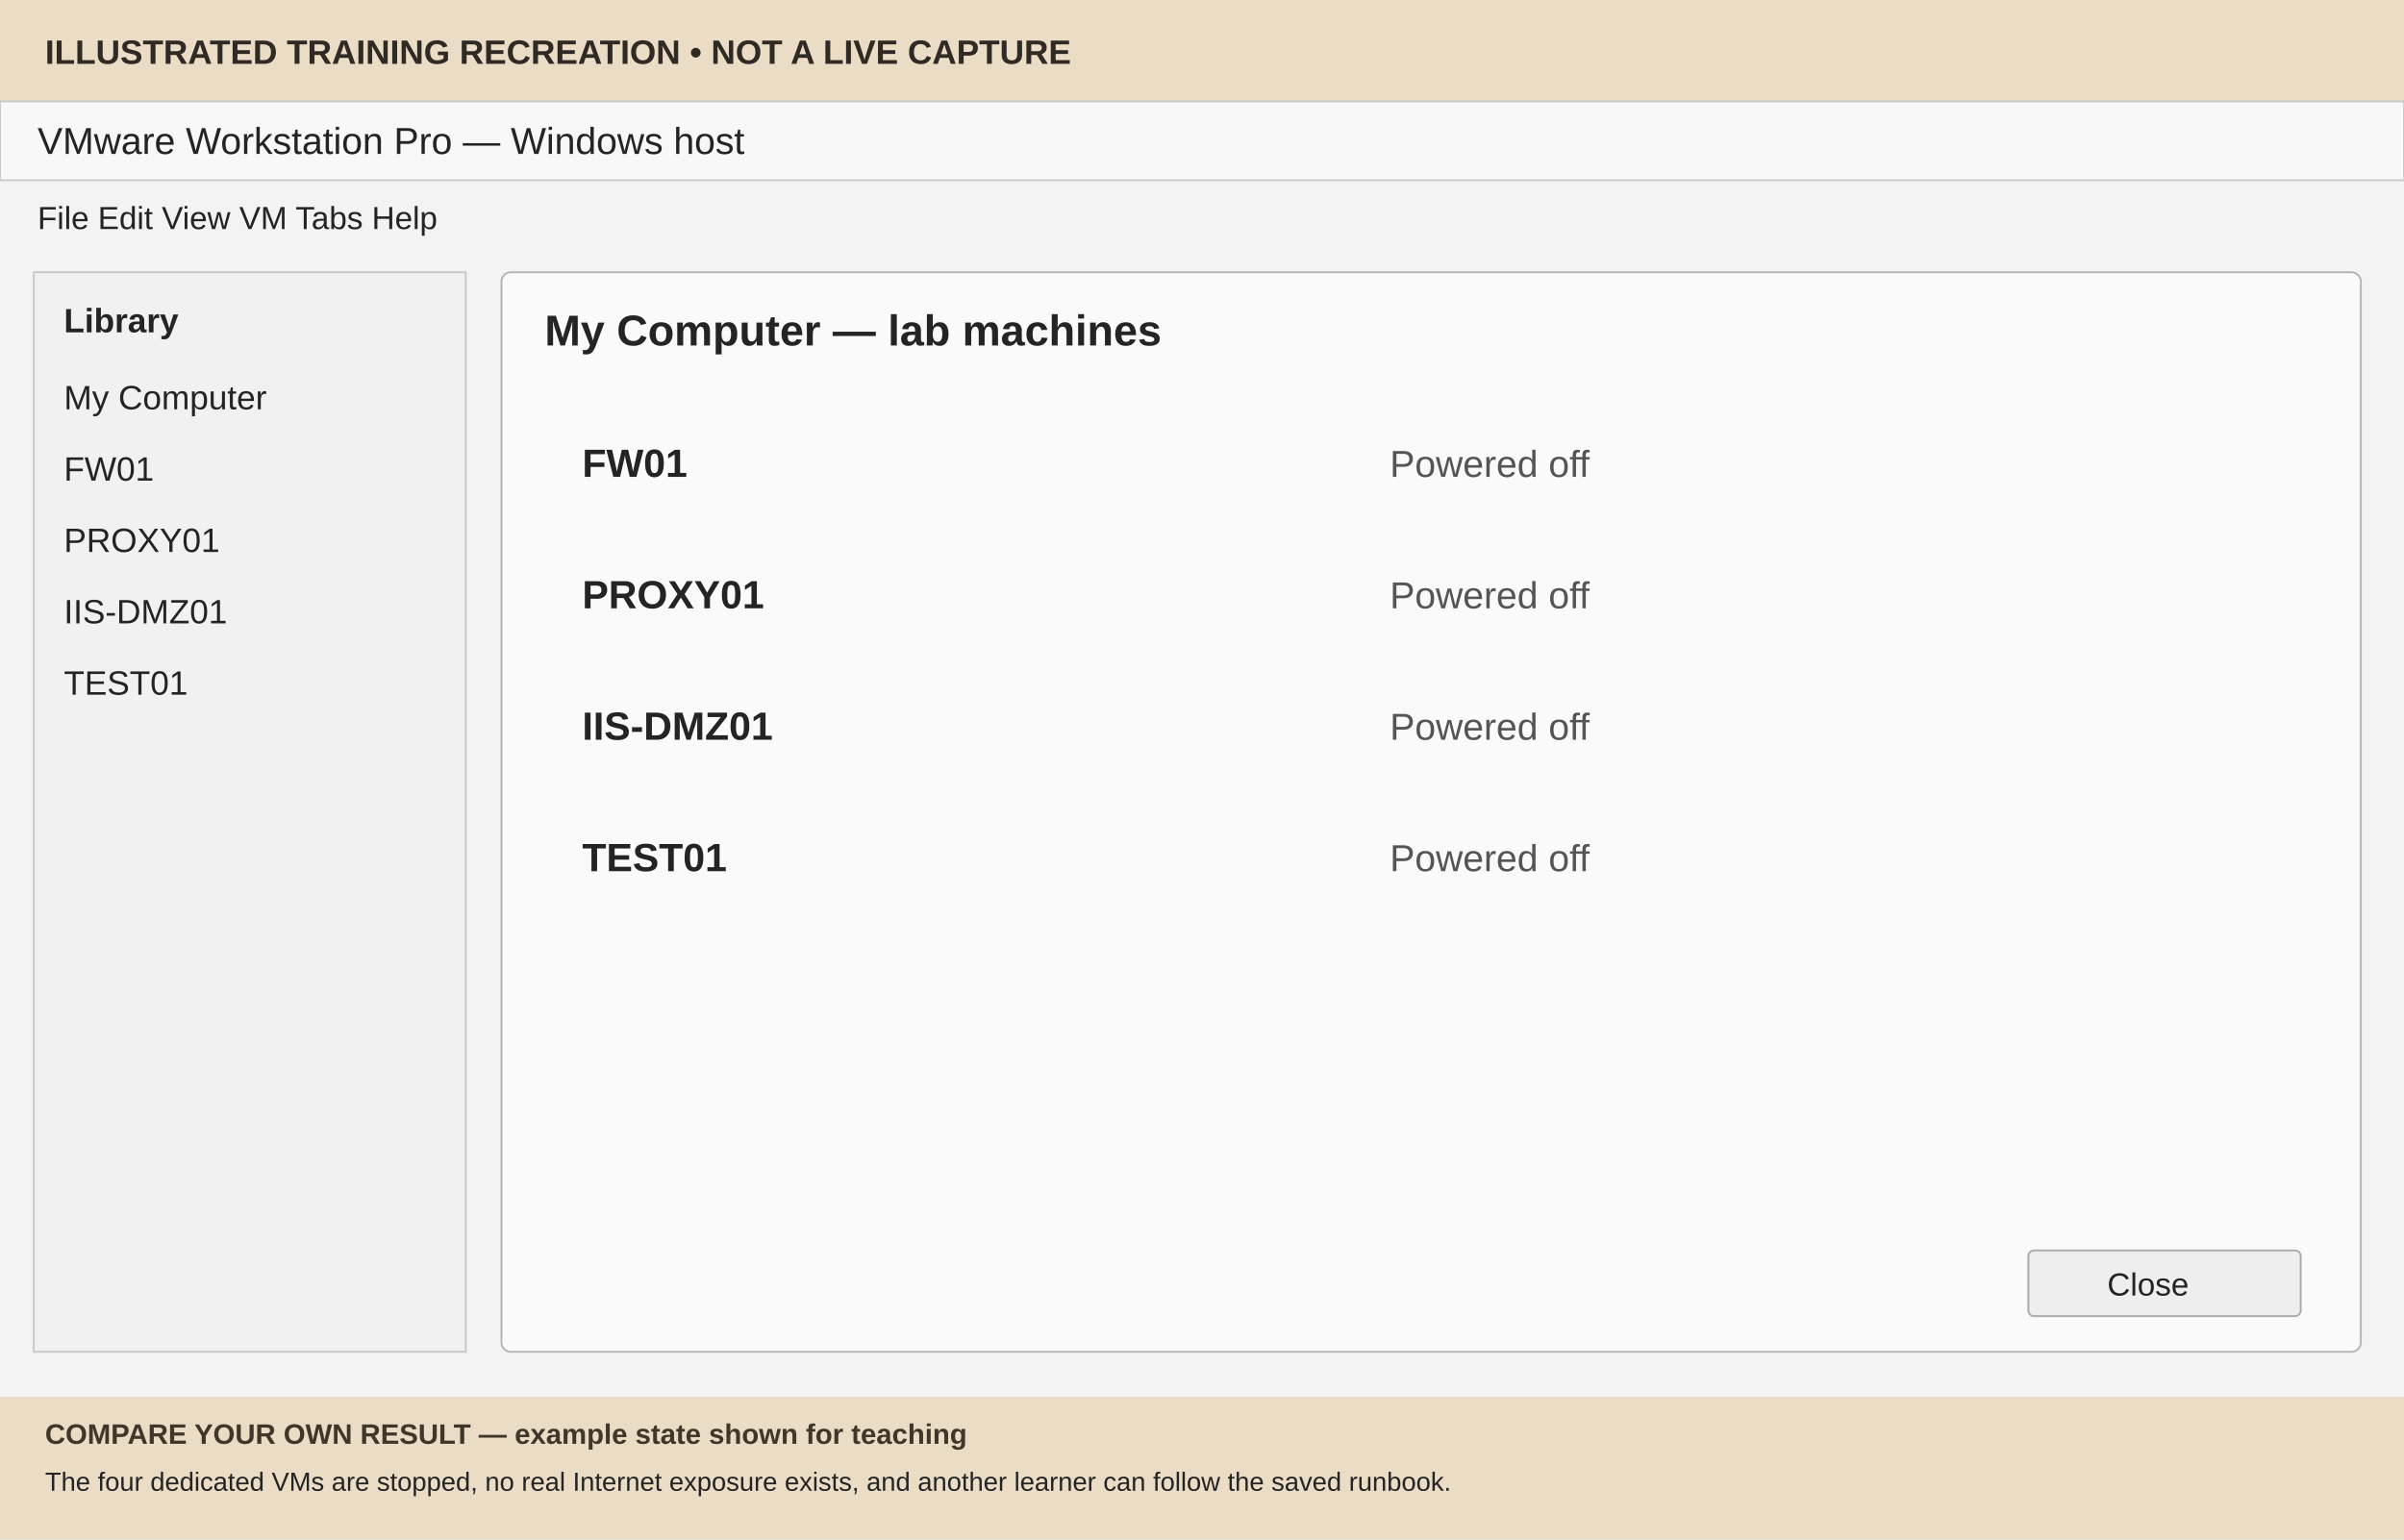
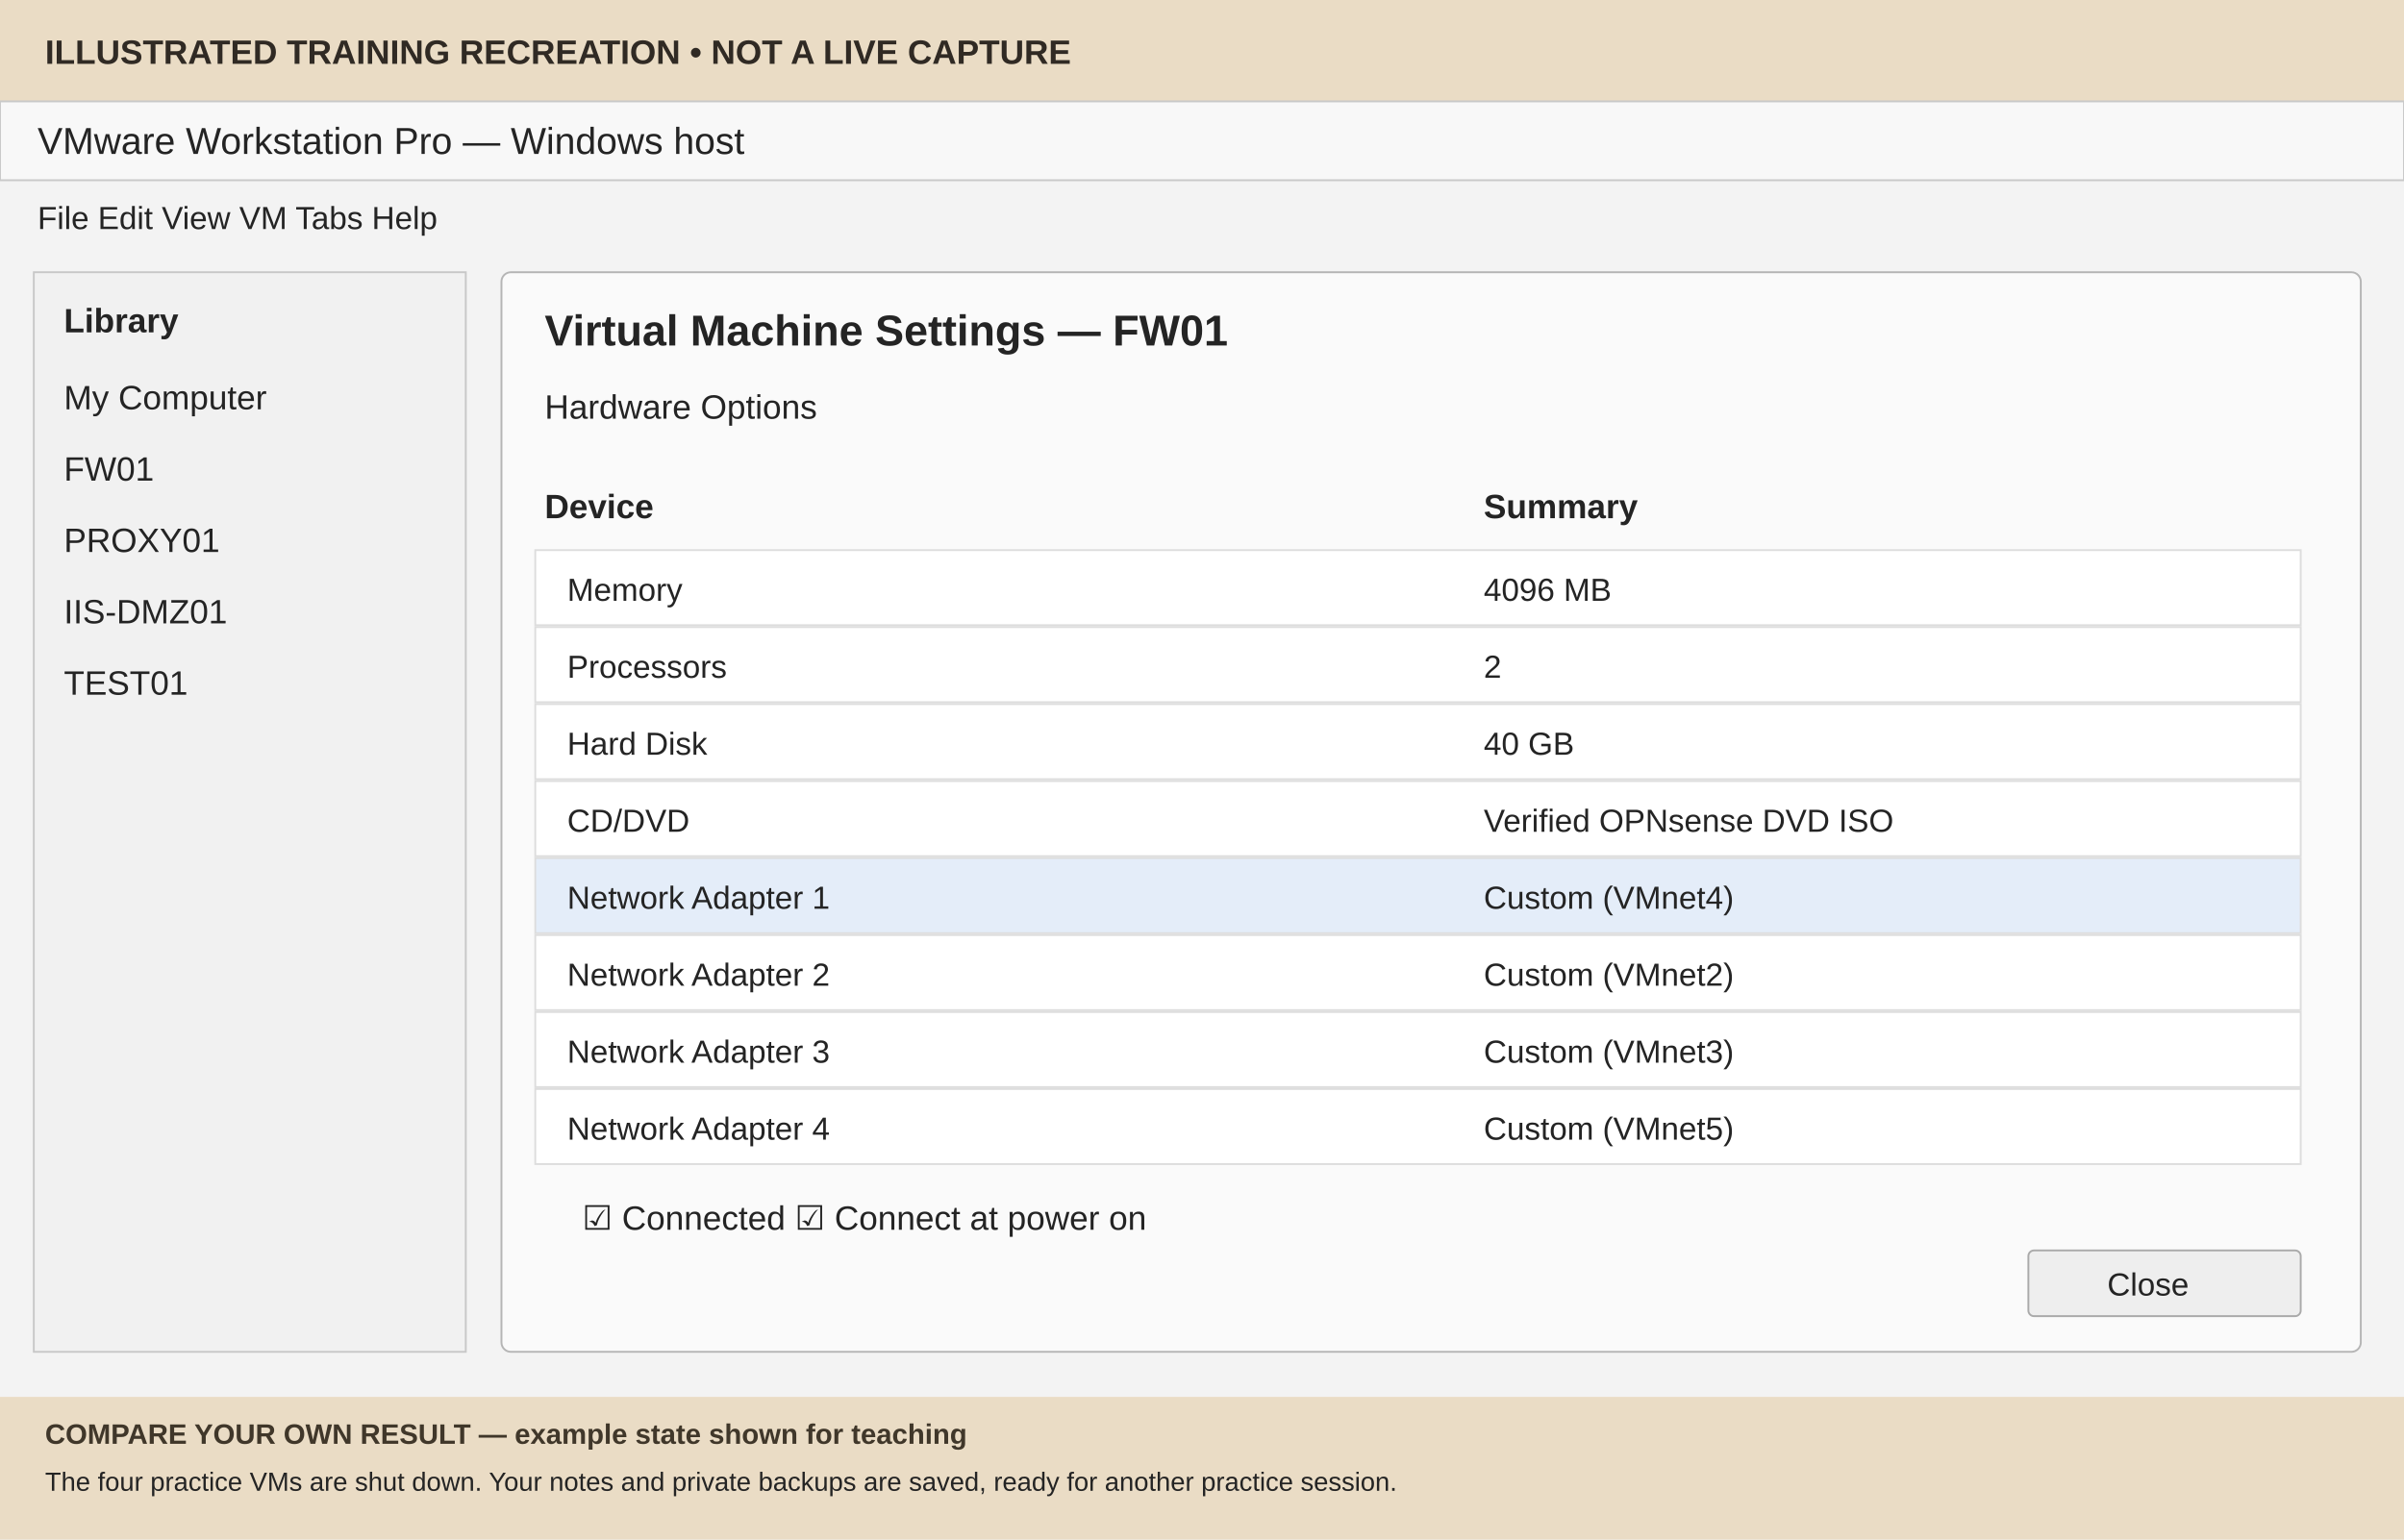
<svg xmlns="http://www.w3.org/2000/svg" width="1280" height="820" viewBox="0 0 1280 820">
  <rect x="0" y="0" width="1280" height="820" fill="#f3f3f3" stroke="none" rx="0" />
  <rect x="0" y="0" width="1280" height="54" fill="#eadcc5" stroke="none" rx="0" />
  <text x="24" y="34" font-family="Arial, sans-serif" font-size="18" fill="#302a24" font-weight="bold">ILLUSTRATED TRAINING RECREATION • NOT A LIVE CAPTURE</text>
  <rect x="0" y="54" width="1280" height="42" fill="#f8f8f8" stroke="#c9c9c9" rx="0" />
  <text x="20" y="82" font-family="Arial, sans-serif" font-size="20" fill="#242424" font-weight="normal">VMware Workstation Pro — Windows host</text>
  <text x="20" y="122" font-family="Arial, sans-serif" font-size="17" fill="#242424" font-weight="normal">File     Edit     View     VM     Tabs     Help</text>
  <rect x="18" y="145" width="230" height="575" fill="#f1f1f1" stroke="#c8c8c8" rx="0" />
  <text x="34" y="177" font-family="Arial, sans-serif" font-size="18" fill="#242424" font-weight="bold">Library</text>
  <text x="34" y="218" font-family="Arial, sans-serif" font-size="18" fill="#242424" font-weight="normal">My Computer</text>
  <text x="34" y="256" font-family="Arial, sans-serif" font-size="18" fill="#242424" font-weight="normal">  FW01</text>
  <text x="34" y="294" font-family="Arial, sans-serif" font-size="18" fill="#242424" font-weight="normal">  PROXY01</text>
  <text x="34" y="332" font-family="Arial, sans-serif" font-size="18" fill="#242424" font-weight="normal">  IIS-DMZ01</text>
  <text x="34" y="370" font-family="Arial, sans-serif" font-size="18" fill="#242424" font-weight="normal">  TEST01</text>
  <rect x="267" y="145" width="990" height="575" fill="#fafafa" stroke="#b5b5b5" rx="5" />
-   <text x="290" y="184" font-family="Arial, sans-serif" font-size="23" fill="#242424" font-weight="bold">My Computer — lab machines</text>
-   <text x="310" y="254" font-family="Arial, sans-serif" font-size="21" fill="#242424" font-weight="bold">FW01</text>
-   <text x="740" y="254" font-family="Arial, sans-serif" font-size="20" fill="#555" font-weight="normal">Powered off</text>
-   <text x="310" y="324" font-family="Arial, sans-serif" font-size="21" fill="#242424" font-weight="bold">PROXY01</text>
-   <text x="740" y="324" font-family="Arial, sans-serif" font-size="20" fill="#555" font-weight="normal">Powered off</text>
-   <text x="310" y="394" font-family="Arial, sans-serif" font-size="21" fill="#242424" font-weight="bold">IIS-DMZ01</text>
-   <text x="740" y="394" font-family="Arial, sans-serif" font-size="20" fill="#555" font-weight="normal">Powered off</text>
-   <text x="310" y="464" font-family="Arial, sans-serif" font-size="21" fill="#242424" font-weight="bold">TEST01</text>
-   <text x="740" y="464" font-family="Arial, sans-serif" font-size="20" fill="#555" font-weight="normal">Powered off</text>
+   <text x="290" y="184" font-family="Arial, sans-serif" font-size="23" fill="#242424" font-weight="bold">Virtual Machine Settings — FW01</text>
+   <text x="290" y="223" font-family="Arial, sans-serif" font-size="18" fill="#242424" font-weight="normal">Hardware      Options</text>
+   <text x="290" y="276" font-family="Arial, sans-serif" font-size="18" fill="#242424" font-weight="bold">Device</text>
+   <text x="790" y="276" font-family="Arial, sans-serif" font-size="18" fill="#242424" font-weight="bold">Summary</text>
+   <rect x="285" y="293" width="940" height="40" fill="#fff" stroke="#ddd" rx="0" />
+   <text x="302" y="320" font-family="Arial, sans-serif" font-size="17" fill="#242424" font-weight="normal">Memory</text>
+   <text x="790" y="320" font-family="Arial, sans-serif" font-size="17" fill="#242424" font-weight="normal">4096 MB</text>
+   <rect x="285" y="334" width="940" height="40" fill="#fff" stroke="#ddd" rx="0" />
+   <text x="302" y="361" font-family="Arial, sans-serif" font-size="17" fill="#242424" font-weight="normal">Processors</text>
+   <text x="790" y="361" font-family="Arial, sans-serif" font-size="17" fill="#242424" font-weight="normal">2</text>
+   <rect x="285" y="375" width="940" height="40" fill="#fff" stroke="#ddd" rx="0" />
+   <text x="302" y="402" font-family="Arial, sans-serif" font-size="17" fill="#242424" font-weight="normal">Hard Disk</text>
+   <text x="790" y="402" font-family="Arial, sans-serif" font-size="17" fill="#242424" font-weight="normal">40 GB</text>
+   <rect x="285" y="416" width="940" height="40" fill="#fff" stroke="#ddd" rx="0" />
+   <text x="302" y="443" font-family="Arial, sans-serif" font-size="17" fill="#242424" font-weight="normal">CD/DVD</text>
+   <text x="790" y="443" font-family="Arial, sans-serif" font-size="17" fill="#242424" font-weight="normal">Verified OPNsense DVD ISO</text>
+   <rect x="285" y="457" width="940" height="40" fill="#e4edf9" stroke="#ddd" rx="0" />
+   <text x="302" y="484" font-family="Arial, sans-serif" font-size="17" fill="#242424" font-weight="normal">Network Adapter 1</text>
+   <text x="790" y="484" font-family="Arial, sans-serif" font-size="17" fill="#242424" font-weight="normal">Custom (VMnet4)</text>
+   <rect x="285" y="498" width="940" height="40" fill="#fff" stroke="#ddd" rx="0" />
+   <text x="302" y="525" font-family="Arial, sans-serif" font-size="17" fill="#242424" font-weight="normal">Network Adapter 2</text>
+   <text x="790" y="525" font-family="Arial, sans-serif" font-size="17" fill="#242424" font-weight="normal">Custom (VMnet2)</text>
+   <rect x="285" y="539" width="940" height="40" fill="#fff" stroke="#ddd" rx="0" />
+   <text x="302" y="566" font-family="Arial, sans-serif" font-size="17" fill="#242424" font-weight="normal">Network Adapter 3</text>
+   <text x="790" y="566" font-family="Arial, sans-serif" font-size="17" fill="#242424" font-weight="normal">Custom (VMnet3)</text>
+   <rect x="285" y="580" width="940" height="40" fill="#fff" stroke="#ddd" rx="0" />
+   <text x="302" y="607" font-family="Arial, sans-serif" font-size="17" fill="#242424" font-weight="normal">Network Adapter 4</text>
+   <text x="790" y="607" font-family="Arial, sans-serif" font-size="17" fill="#242424" font-weight="normal">Custom (VMnet5)</text>
+   <text x="310" y="655" font-family="Arial, sans-serif" font-size="18" fill="#242424" font-weight="normal">☑ Connected     ☑ Connect at power on</text>
  <rect x="1080" y="666" width="145" height="35" fill="#eee" stroke="#aaa" rx="3" />
  <text x="1122" y="690" font-family="Arial, sans-serif" font-size="17" fill="#242424" font-weight="normal">Close</text>
  <rect x="0" y="744" width="1280" height="76" fill="#eadcc5" stroke="none" rx="0" />
  <text x="24" y="769" font-family="Arial, sans-serif" font-size="15" fill="#40372a" font-weight="bold">COMPARE YOUR OWN RESULT — example state shown for teaching</text>
-   <text x="24" y="794" font-family="Arial, sans-serif" font-size="14" fill="#242424" font-weight="normal">The four dedicated VMs are stopped, no real Internet exposure exists, and another learner can follow the saved runbook.</text>
+   <text x="24" y="794" font-family="Arial, sans-serif" font-size="14" fill="#242424" font-weight="normal">The four practice VMs are shut down. Your notes and private backups are saved, ready for another practice session.</text>
</svg>
